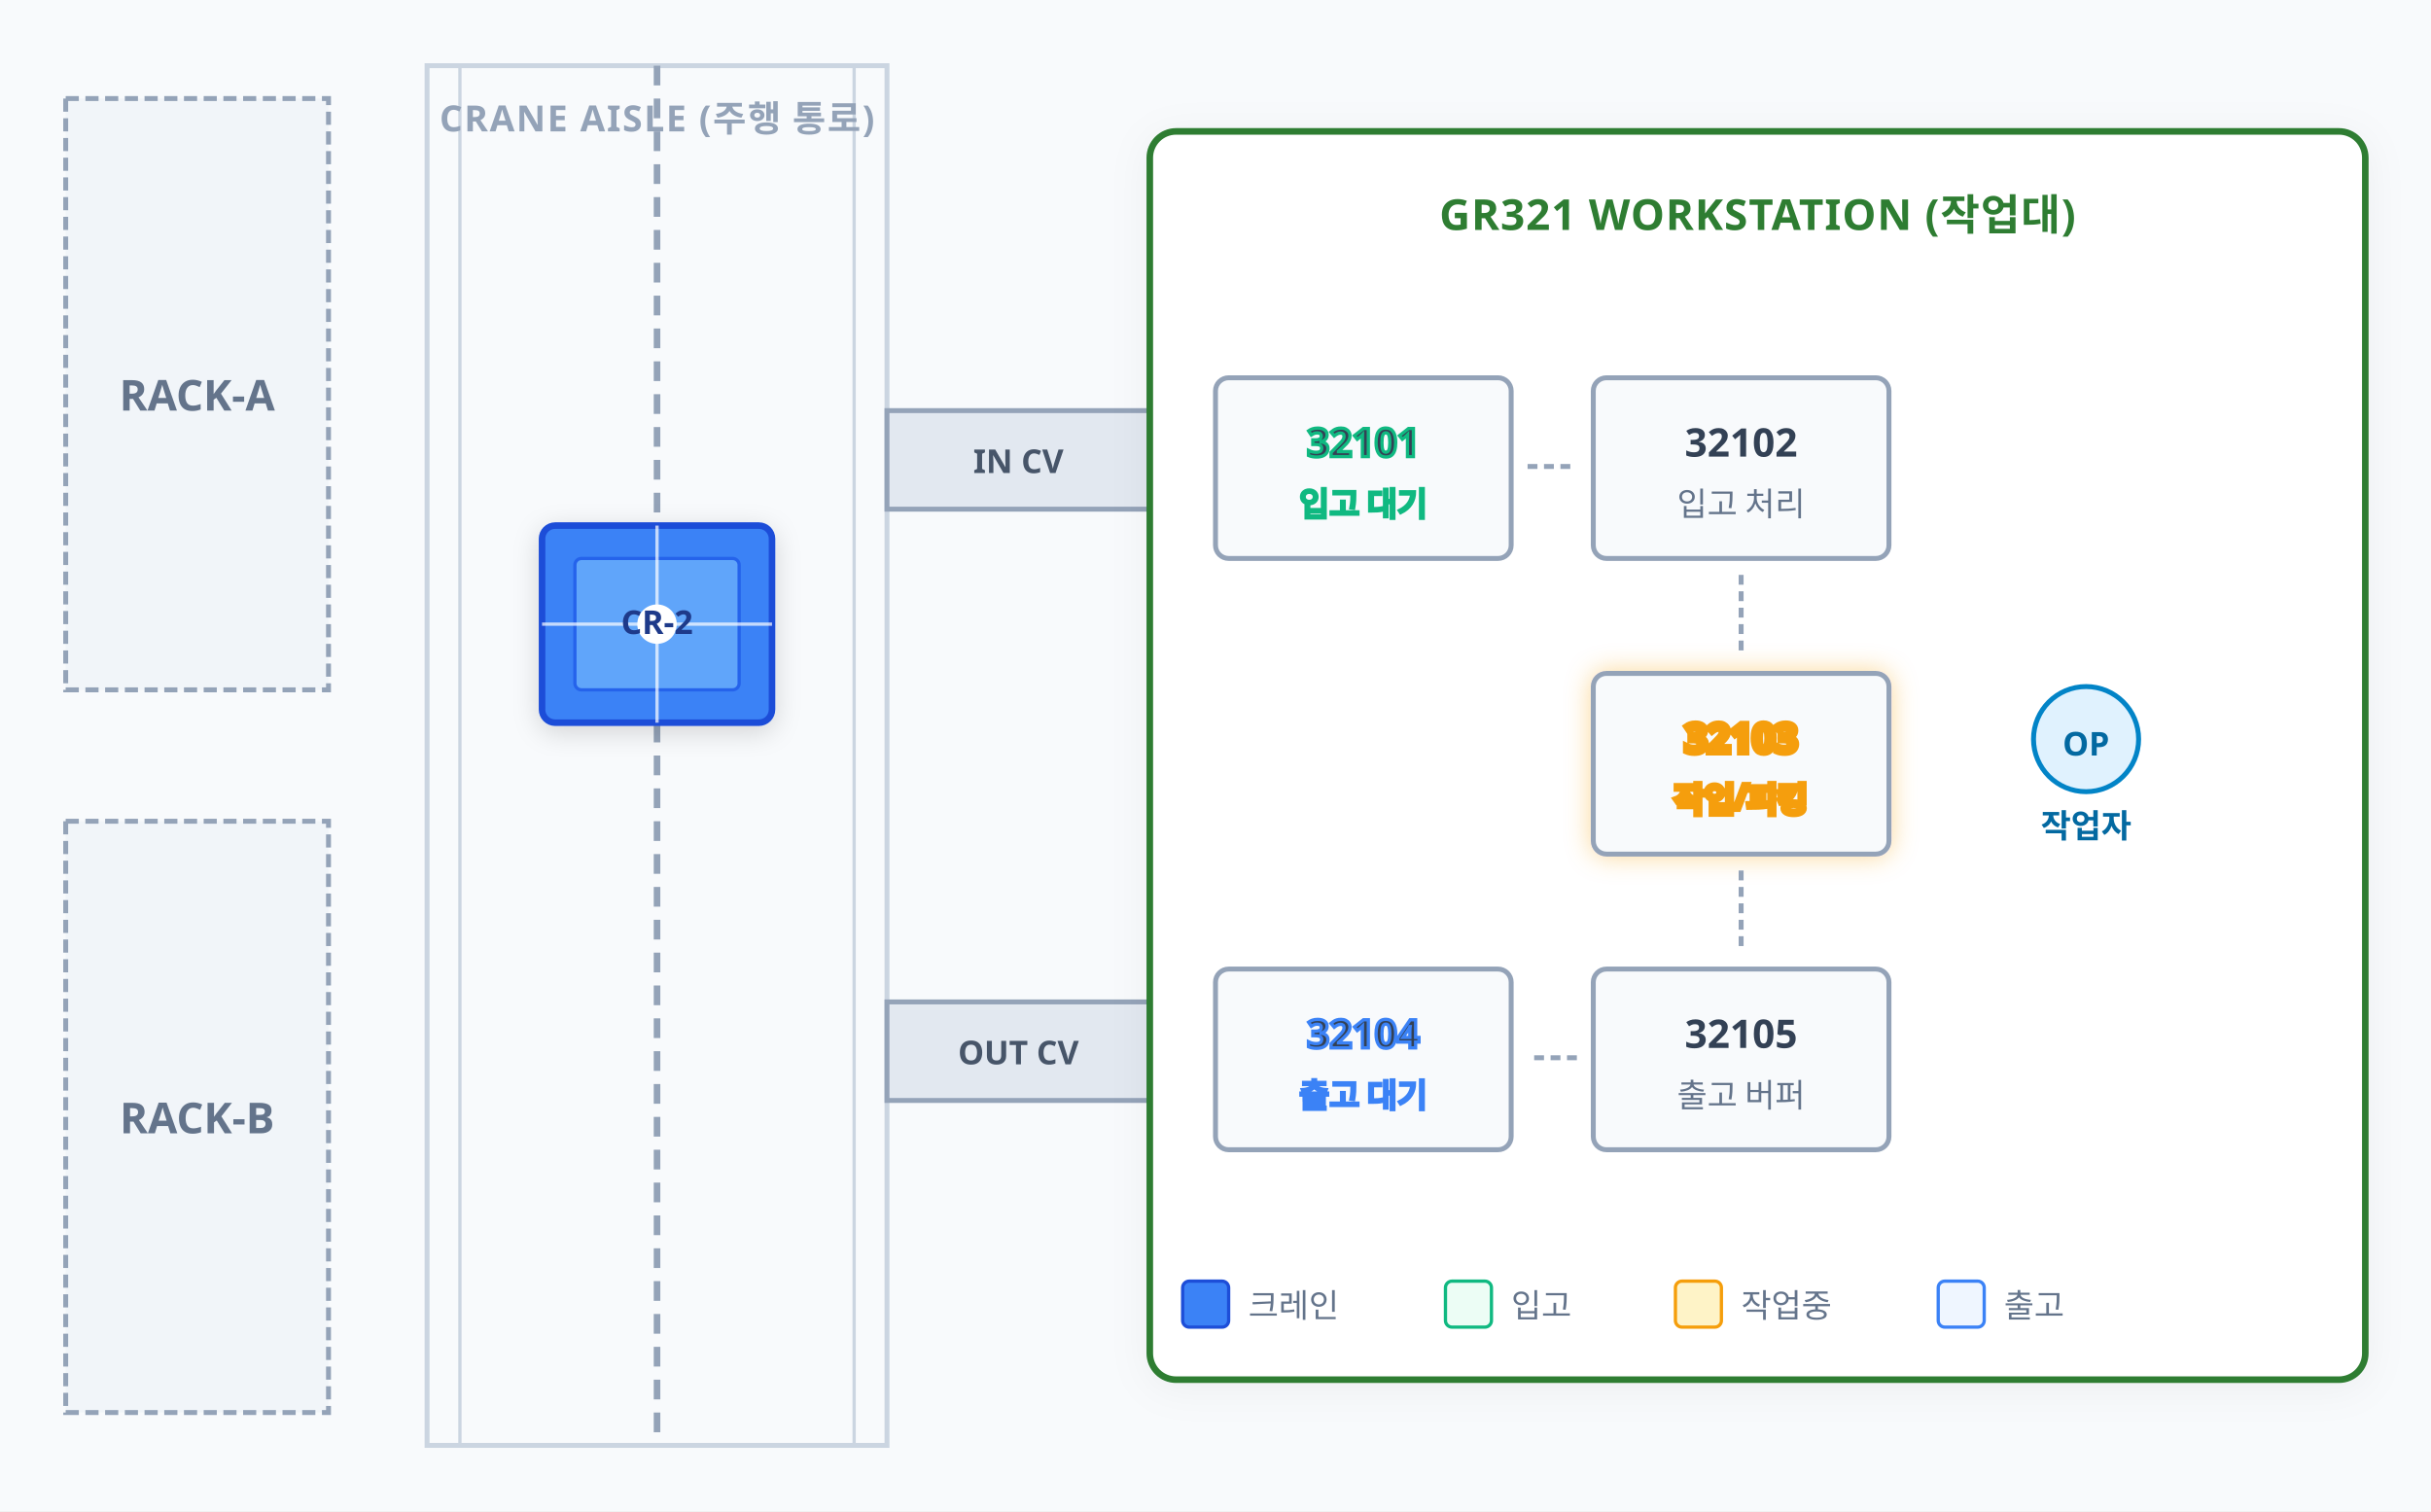
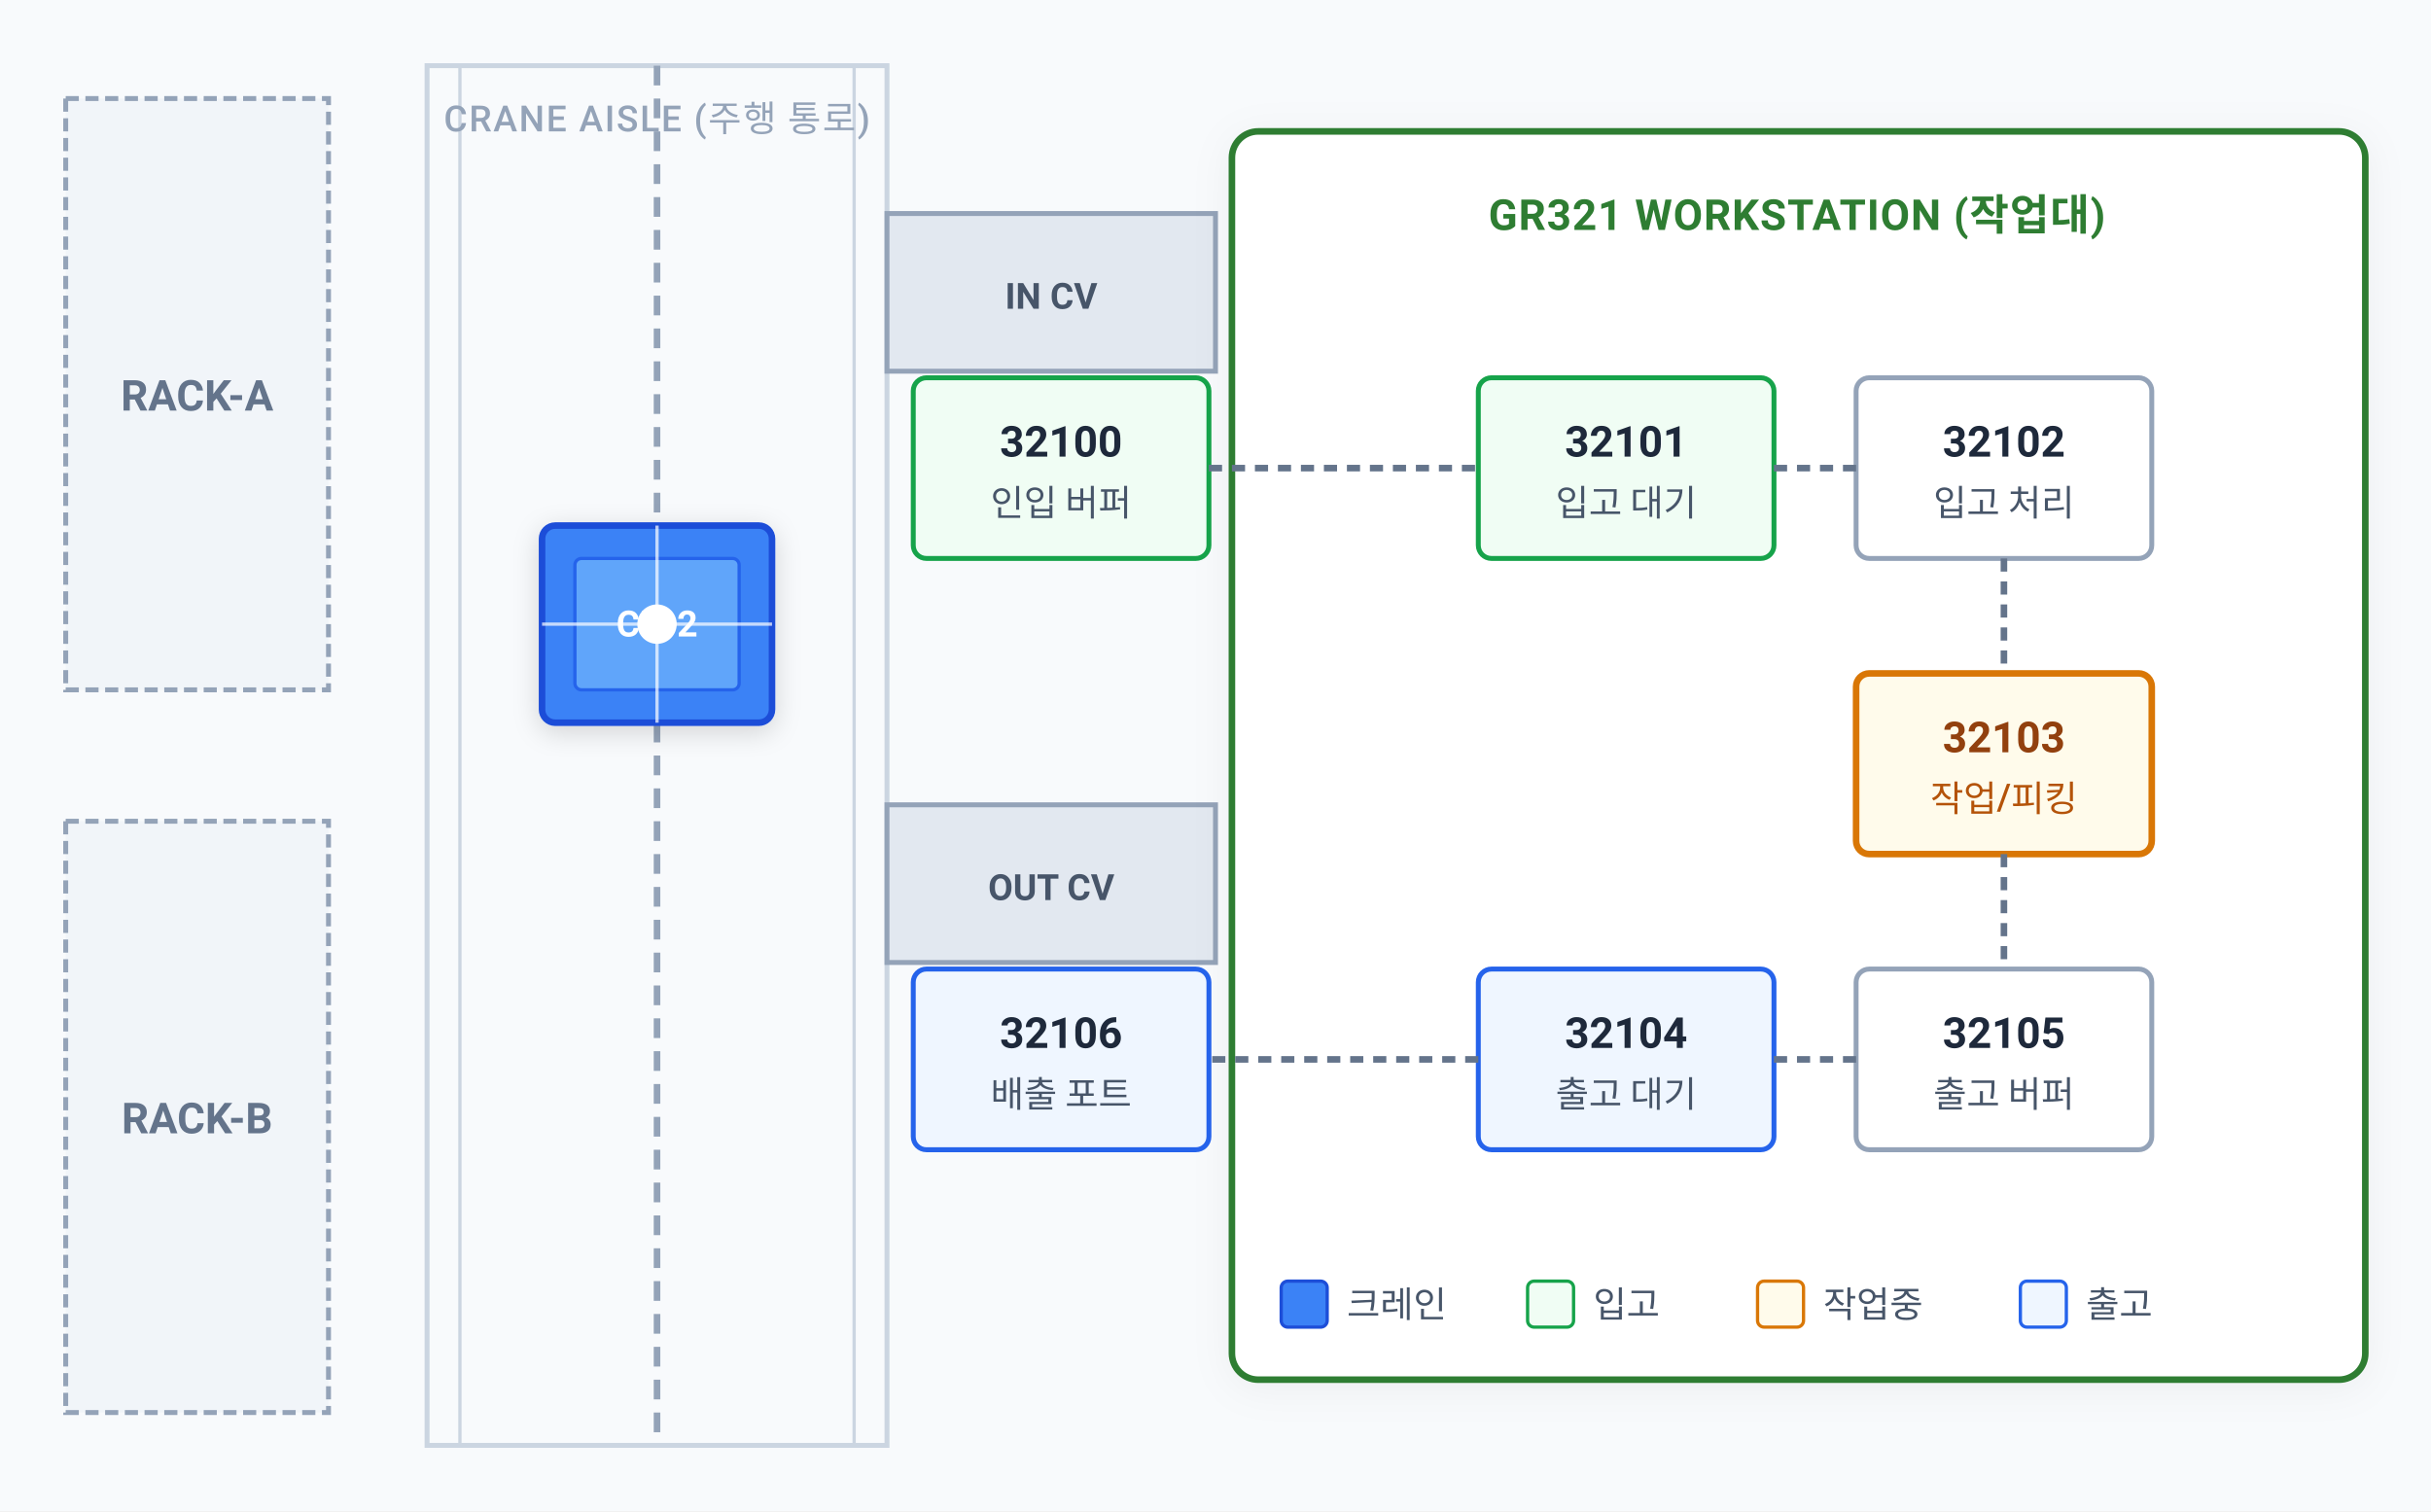
<svg xmlns="http://www.w3.org/2000/svg" viewBox="0 0 740 460" width="100%" height="100%">
  <defs>
    <style>
      .svg-bg { fill: #f8fafc; }
      .grid-line { stroke: #e2e8f0; stroke-width: 0.5; }
      .rack-boundary { fill: #f1f5f9; stroke: #94a3b8; stroke-width: 1.5; stroke-dasharray: 4, 2; }
-       .rack-text { font-size: 13px; font-weight: 700; fill: #64748b; font-family: sans-serif; }
+       .rack-text { font-size: 13px; font-weight: 600; fill: #64748b; font-family: -apple-system, BlinkMacSystemFont, "Segoe UI", Roboto, sans-serif; }
      .aisle-boundary { fill: #f8fafc; stroke: #cbd5e1; stroke-width: 1.5; }
      .rail-center-line { stroke: #94a3b8; stroke-width: 2; stroke-dasharray: 6, 4; }
      .rail-side-line { stroke: #cbd5e1; stroke-width: 1; }
-       .aisle-label { font-size: 11px; font-weight: 600; fill: #94a3b8; letter-spacing: 0.5px; font-family: sans-serif; }
+       .aisle-label { font-size: 11px; font-weight: 500; fill: #94a3b8; letter-spacing: 0.5px; font-family: -apple-system, BlinkMacSystemFont, "Segoe UI", Roboto, sans-serif; }
+       
+       /* 크레인 */
      .crane-unit {
        transition: transform 1.2s cubic-bezier(0.25, 0.1, 0.25, 1.0);
        will-change: transform;
      }
      .crane-body { fill: #3b82f6; stroke: #1d4ed8; stroke-width: 2; filter: drop-shadow(0 2px 4px rgba(0, 0, 0, 0.15)); }
      .crane-inner { fill: #60a5fa; stroke: #2563eb; stroke-width: 1; }
      .crane-cross { stroke: #ffffff; stroke-width: 1; opacity: 0.7; }
      .crane-center-dot { fill: #ffffff; }
-       .crane-label { font-size: 10px; font-weight: 800; fill: #1e3a8a; font-family: sans-serif; }
+       .crane-label { font-size: 11px; font-weight: 700; fill: #ffffff; font-family: -apple-system, BlinkMacSystemFont, "Segoe UI", Roboto, sans-serif; dominant-baseline: central; }
+       
+       /* 컨베이어 */
      .conveyor-lane { fill: #e2e8f0; stroke: #94a3b8; stroke-width: 1.5; }
-       .conveyor-label { font-size: 10px; font-weight: 700; fill: #475569; font-family: sans-serif; }
+       .conveyor-label { font-size: 11px; font-weight: 600; fill: #475569; font-family: -apple-system, BlinkMacSystemFont, "Segoe UI", Roboto, sans-serif; }
      .ws-boundary { fill: #ffffff; stroke: #2e7d32; stroke-width: 2; filter: drop-shadow(0 2px 6px rgba(0, 0, 0, 0.05)); }
-       .ws-title { font-size: 13px; font-weight: 700; fill: #2e7d32; letter-spacing: 0.3px; font-family: sans-serif; }
-       .tray-rect { fill: #f8fafc; stroke: #94a3b8; stroke-width: 1.5; transition: all 0.2s ease; }
-       .tray-inbound { fill: #ecfdf5; stroke: #10b981; }
-       .tray-outbound { fill: #eff6ff; stroke: #3b82f6; }
-       .tray-active { fill: #fef3c7; stroke: #f59e0b; stroke-width: 2; filter: drop-shadow(0 0 4px rgba(245, 158, 11, 0.4)); }
-       .tray-title { font-size: 12px; font-weight: 700; fill: #334155; font-family: sans-serif; pointer-events: none; }
-       .tray-sub { font-size: 10px; font-weight: 500; fill: #64748b; font-family: sans-serif; pointer-events: none; }
+       .ws-title { font-size: 13px; font-weight: 700; fill: #2e7d32; letter-spacing: 0.3px; font-family: -apple-system, BlinkMacSystemFont, "Segoe UI", Roboto, sans-serif; }
+       
+       /* 포지션 노드 */
+       .tray-rect { fill: #ffffff; stroke: #94a3b8; stroke-width: 1.5; transition: all 0.2s ease; }
+       .tray-inbound .tray-rect { fill: #f0fdf4; stroke: #16a34a; }
+       .tray-outbound .tray-rect { fill: #eff6ff; stroke: #2563eb; }
+       .tray-active .tray-rect { fill: #fffbeb; stroke: #d97706; stroke-width: 2; }
+       
+       /* 노드 라벨 텍스트 */
+       .tray-title { font-size: 13px; font-weight: 700; fill: #1e293b; font-family: -apple-system, BlinkMacSystemFont, "Segoe UI", Roboto, sans-serif; pointer-events: none; }
+       .tray-sub { font-size: 11px; font-weight: 500; fill: #475569; font-family: -apple-system, BlinkMacSystemFont, "Segoe UI", Roboto, sans-serif; pointer-events: none; }
      .active-title { fill: #92400e; }
      .active-sub { fill: #b45309; }
+       
      .clickable { cursor: pointer; }
-       .clickable:hover .tray-rect { filter: brightness(0.92); stroke-width: 2; }
-       .clickable:hover.tray-active .tray-rect { filter: drop-shadow(0 0 8px rgba(245, 158, 11, 0.7)); }
-       .operator-icon-bg { fill: #e0f2fe; stroke: #0284c7; stroke-width: 1.5; }
-       .operator-icon { font-size: 10px; font-weight: 800; fill: #0369a1; font-family: sans-serif; }
-       .operator-text { font-size: 10px; font-weight: 600; fill: #0369a1; font-family: sans-serif; }
-       .flow-arrow { stroke: #94a3b8; stroke-width: 1.5; stroke-dasharray: 3, 2; fill: none; }
+       .clickable:hover .tray-rect { stroke-width: 2; stroke: #1e40af; }
+       
+       /* 흐름 연결 패스 (상단 레이어로 돋보이게 보정) */
+       .flow-arrow { stroke: #64748b; stroke-width: 2; stroke-dasharray: 4, 3; fill: none; }
+       
+       /* 범례 */
      .legend-crane { fill: #3b82f6; stroke: #1d4ed8; }
-       .legend-inbound { fill: #ecfdf5; stroke: #10b981; }
-       .legend-active { fill: #fef3c7; stroke: #f59e0b; }
-       .legend-outbound { fill: #eff6ff; stroke: #3b82f6; }
-       .legend-text { font-size: 10px; font-weight: 500; fill: #64748b; font-family: sans-serif; }
-     /* 실시간 트레이(Tray/Carrier) 렌더링 스타일 */
-     .tray-unit {
-       transition: transform 0.8s cubic-bezier(0.25, 0.1, 0.25, 1.0);
-       will-change: transform;
-       cursor: pointer;
-     }
-     .tray-base {
-       fill: #1976D2;
-       stroke: #0D47A1;
-       stroke-width: 1.5;
-       rx: 6;
-       ry: 6;
-       filter: drop-shadow(0 2px 5px rgba(0, 0, 0, 0.25));
-     }
-     .tray-inner {
-       fill: #2196F3;
-       rx: 3;
-       ry: 3;
-     }
-     .tray-label {
-       font-family: -apple-system, BlinkMacSystemFont, "Segoe UI", Roboto, sans-serif;
-       font-size: 11px;
-       font-weight: 700;
-       fill: #FFFFFF;
-       text-anchor: middle;
-       dominant-baseline: central;
-       pointer-events: none;
-     }
-   </style>
+       .legend-inbound { fill: #f0fdf4; stroke: #16a34a; }
+       .legend-active { fill: #fffbeb; stroke: #d97706; }
+       .legend-outbound { fill: #eff6ff; stroke: #2563eb; }
+       .legend-text { font-size: 11px; font-weight: 500; fill: #475569; font-family: -apple-system, BlinkMacSystemFont, "Segoe UI", Roboto, sans-serif; }
+       
+       /* 실시간 트레이 */
+       .tray-unit {
+         transition: transform 0.8s cubic-bezier(0.25, 0.1, 0.25, 1.0);
+         will-change: transform;
+         cursor: pointer;
+       }
+       .tray-base {
+         fill: #1976D2;
+         stroke: #0D47A1;
+         stroke-width: 1.5;
+         rx: 6; ry: 6;
+         filter: drop-shadow(0 2px 5px rgba(0,0,0,0.25));
+       }
+       .tray-inner { fill: #2196F3; rx: 3; ry: 3; }
+       .tray-label {
+         font-family: -apple-system, BlinkMacSystemFont, "Segoe UI", Roboto, sans-serif;
+         font-size: 11px;
+         font-weight: 700;
+         fill: #FFFFFF;
+         text-anchor: middle;
+         dominant-baseline: central;
+         pointer-events: none;
+       }
+     </style>
    <pattern id="gridPattern" width="20" height="20" patternUnits="userSpaceOnUse">
      <path d="M 20 0 L 0 0 0 20" fill="none" class="grid-line" />
    </pattern>
  </defs>
  <rect width="100%" height="100%" fill="url(#gridPattern)" class="svg-bg" />
  <g class="rack-group">
    <rect x="20" y="30" width="80" height="180" class="rack-boundary" />
    <text x="60" y="125" class="rack-text" text-anchor="middle">RACK-A</text>
    <rect x="20" y="250" width="80" height="180" class="rack-boundary" />
    <text x="60" y="345" class="rack-text" text-anchor="middle">RACK-B</text>
  </g>
  <g class="crane-aisle-group">
    <rect x="130" y="20" width="140" height="420" class="aisle-boundary" />
    <line x1="200" y1="20" x2="200" y2="440" class="rail-center-line" />
    <line x1="140" y1="20" x2="140" y2="440" class="rail-side-line" />
    <line x1="260" y1="20" x2="260" y2="440" class="rail-side-line" />
-     <text x="200" y="40" class="aisle-label" text-anchor="middle">
-       CRANE AISLE (주행 통로)
-     </text>
+     <text x="200" y="40" class="aisle-label" text-anchor="middle">CRANE AISLE (주행 통로)</text>
    <g id="crane-unit" class="crane-unit" transform="translate(200, 190)">
      <rect x="-35" y="-30" width="70" height="60" rx="4" class="crane-body" />
      <rect x="-25" y="-20" width="50" height="40" rx="2" class="crane-inner" />
      <line x1="0" y1="-30" x2="0" y2="30" class="crane-cross" />
      <line x1="-35" y1="0" x2="35" y2="0" class="crane-cross" />
      <circle cx="0" cy="0" r="6" class="crane-center-dot" />
-       <text x="0" y="3" class="crane-label" text-anchor="middle">CR-2</text>
+       <text x="0" y="0" class="crane-label" text-anchor="middle">CR-2</text>
    </g>
  </g>
-   <g class="conveyor-connection">
-     <rect x="270" y="125" width="80" height="30" class="conveyor-lane" />
-     <text x="310" y="144" class="conveyor-label" text-anchor="middle">IN CV</text>
-     <rect x="270" y="305" width="80" height="30" class="conveyor-lane" />
-     <text x="310" y="324" class="conveyor-label" text-anchor="middle">OUT CV</text>
+   <g class="conveyor-connection-in">
+     <rect x="270" y="65" width="100" height="48" class="conveyor-lane" />
+     <text x="320" y="94" class="conveyor-label" text-anchor="middle">IN CV</text>
+   </g>
+   <g class="conveyor-connection-out">
+     <rect x="270" y="245" width="100" height="48" class="conveyor-lane" />
+     <text x="320" y="274" class="conveyor-label" text-anchor="middle">OUT CV</text>
  </g>
  <g class="workstation-group">
-     <rect x="350" y="40" width="370" height="380" rx="8" class="ws-boundary" />
-     <text x="535" y="70" class="ws-title" text-anchor="middle">
-       GR321 WORKSTATION (작업대)
-     </text>
-     <g id="pos-32101" class="tray-position tray-inbound clickable" transform="translate(370, 115)">
+     <rect x="375" y="40" width="345" height="380" rx="8" class="ws-boundary" />
+     <text x="547" y="70" class="ws-title" text-anchor="middle">GR321 WORKSTATION (작업대)</text>
+   </g>
+   <g class="position-nodes">
+     <g id="pos-32100" class="tray-position tray-inbound clickable" transform="translate(278, 115)">
+       <rect width="90" height="55" rx="4" class="tray-rect" />
+       <text x="45" y="24" class="tray-title" text-anchor="middle">32100</text>
+       <text x="45" y="42" class="tray-sub" text-anchor="middle">인입 버퍼</text>
+     </g>
+     <g id="pos-32101" class="tray-position tray-inbound clickable" transform="translate(450, 115)">
      <rect width="90" height="55" rx="4" class="tray-rect" />
      <text x="45" y="24" class="tray-title" text-anchor="middle">32101</text>
      <text x="45" y="42" class="tray-sub" text-anchor="middle">입고 대기</text>
    </g>
-     <g id="pos-32102" class="tray-position clickable" transform="translate(485, 115)">
+     <g id="pos-32102" class="tray-position clickable" transform="translate(565, 115)">
      <rect width="90" height="55" rx="4" class="tray-rect" />
      <text x="45" y="24" class="tray-title" text-anchor="middle">32102</text>
      <text x="45" y="42" class="tray-sub" text-anchor="middle">입고 처리</text>
    </g>
-     <g id="pos-32103" class="tray-position tray-active clickable" transform="translate(485, 205)">
+     <g id="pos-32103" class="tray-position tray-active clickable" transform="translate(565, 205)">
      <rect width="90" height="55" rx="4" class="tray-rect" />
      <text x="45" y="24" class="tray-title active-title" text-anchor="middle">32103</text>
      <text x="45" y="42" class="tray-sub active-sub" text-anchor="middle">작업/피킹</text>
    </g>
-     <g class="operator-area" transform="translate(600, 200)">
-       <circle cx="35" cy="25" r="16" class="operator-icon-bg" />
-       <text x="35" y="30" class="operator-icon" text-anchor="middle">OP</text>
-       <text x="35" y="55" class="operator-text" text-anchor="middle">작업자</text>
-     </g>
-     <g id="pos-32104" class="tray-position tray-outbound clickable" transform="translate(370, 295)">
+     <g id="pos-32104" class="tray-position tray-outbound clickable" transform="translate(450, 295)">
      <rect width="90" height="55" rx="4" class="tray-rect" />
      <text x="45" y="24" class="tray-title" text-anchor="middle">32104</text>
      <text x="45" y="42" class="tray-sub" text-anchor="middle">출고 대기</text>
    </g>
-     <g id="pos-32105" class="tray-position clickable" transform="translate(485, 295)">
+     <g id="pos-32105" class="tray-position clickable" transform="translate(565, 295)">
      <rect width="90" height="55" rx="4" class="tray-rect" />
      <text x="45" y="24" class="tray-title" text-anchor="middle">32105</text>
      <text x="45" y="42" class="tray-sub" text-anchor="middle">출고 버퍼</text>
    </g>
-     <path d="M 465 142 L 480 142" class="flow-arrow" />
-     <path d="M 530 175 L 530 200" class="flow-arrow" />
-     <path d="M 530 265 L 530 290" class="flow-arrow" />
-     <path d="M 480 322 L 465 322" class="flow-arrow" />
+     <g id="pos-32106" class="tray-position tray-outbound clickable" transform="translate(278, 295)">
+       <rect width="90" height="55" rx="4" class="tray-rect" />
+       <text x="45" y="24" class="tray-title" text-anchor="middle">32106</text>
+       <text x="45" y="42" class="tray-sub" text-anchor="middle">배출 포트</text>
+     </g>
  </g>
-   <g class="legend-group" transform="translate(360, 390)">
+   <g class="flow-path-layer">
+     <path id="path-14" d="M 368 142.5 L 450 142.5" class="flow-arrow" />
+     <path d="M 540 142.5 L 565 142.5" class="flow-arrow" />
+     <path d="M 610 170 L 610 205" class="flow-arrow" />
+     <path d="M 610 260 L 610 295" class="flow-arrow" />
+     <path d="M 565 322.5 L 540 322.5" class="flow-arrow" />
+     <path id="path-15" d="M 450 322.5 L 368 322.5" class="flow-arrow" />
+   </g>
+   <g class="legend-group" transform="translate(390, 390)">
    <rect x="0" y="0" width="14" height="14" rx="2" class="legend-crane" />
    <text x="20" y="11" class="legend-text">크레인</text>
-     <rect x="80" y="0" width="14" height="14" rx="2" class="legend-inbound" />
-     <text x="100" y="11" class="legend-text">입고</text>
-     <rect x="150" y="0" width="14" height="14" rx="2" class="legend-active" />
-     <text x="170" y="11" class="legend-text">작업중</text>
-     <rect x="230" y="0" width="14" height="14" rx="2" class="legend-outbound" />
-     <text x="250" y="11" class="legend-text">출고</text>
+     <rect x="75" y="0" width="14" height="14" rx="2" class="legend-inbound" />
+     <text x="95" y="11" class="legend-text">입고</text>
+     <rect x="145" y="0" width="14" height="14" rx="2" class="legend-active" />
+     <text x="165" y="11" class="legend-text">작업중</text>
+     <rect x="225" y="0" width="14" height="14" rx="2" class="legend-outbound" />
+     <text x="245" y="11" class="legend-text">출고</text>
  </g>
-   <g id="tray-layer">
-   </g>
+   <g id="tray-layer" />
</svg>
